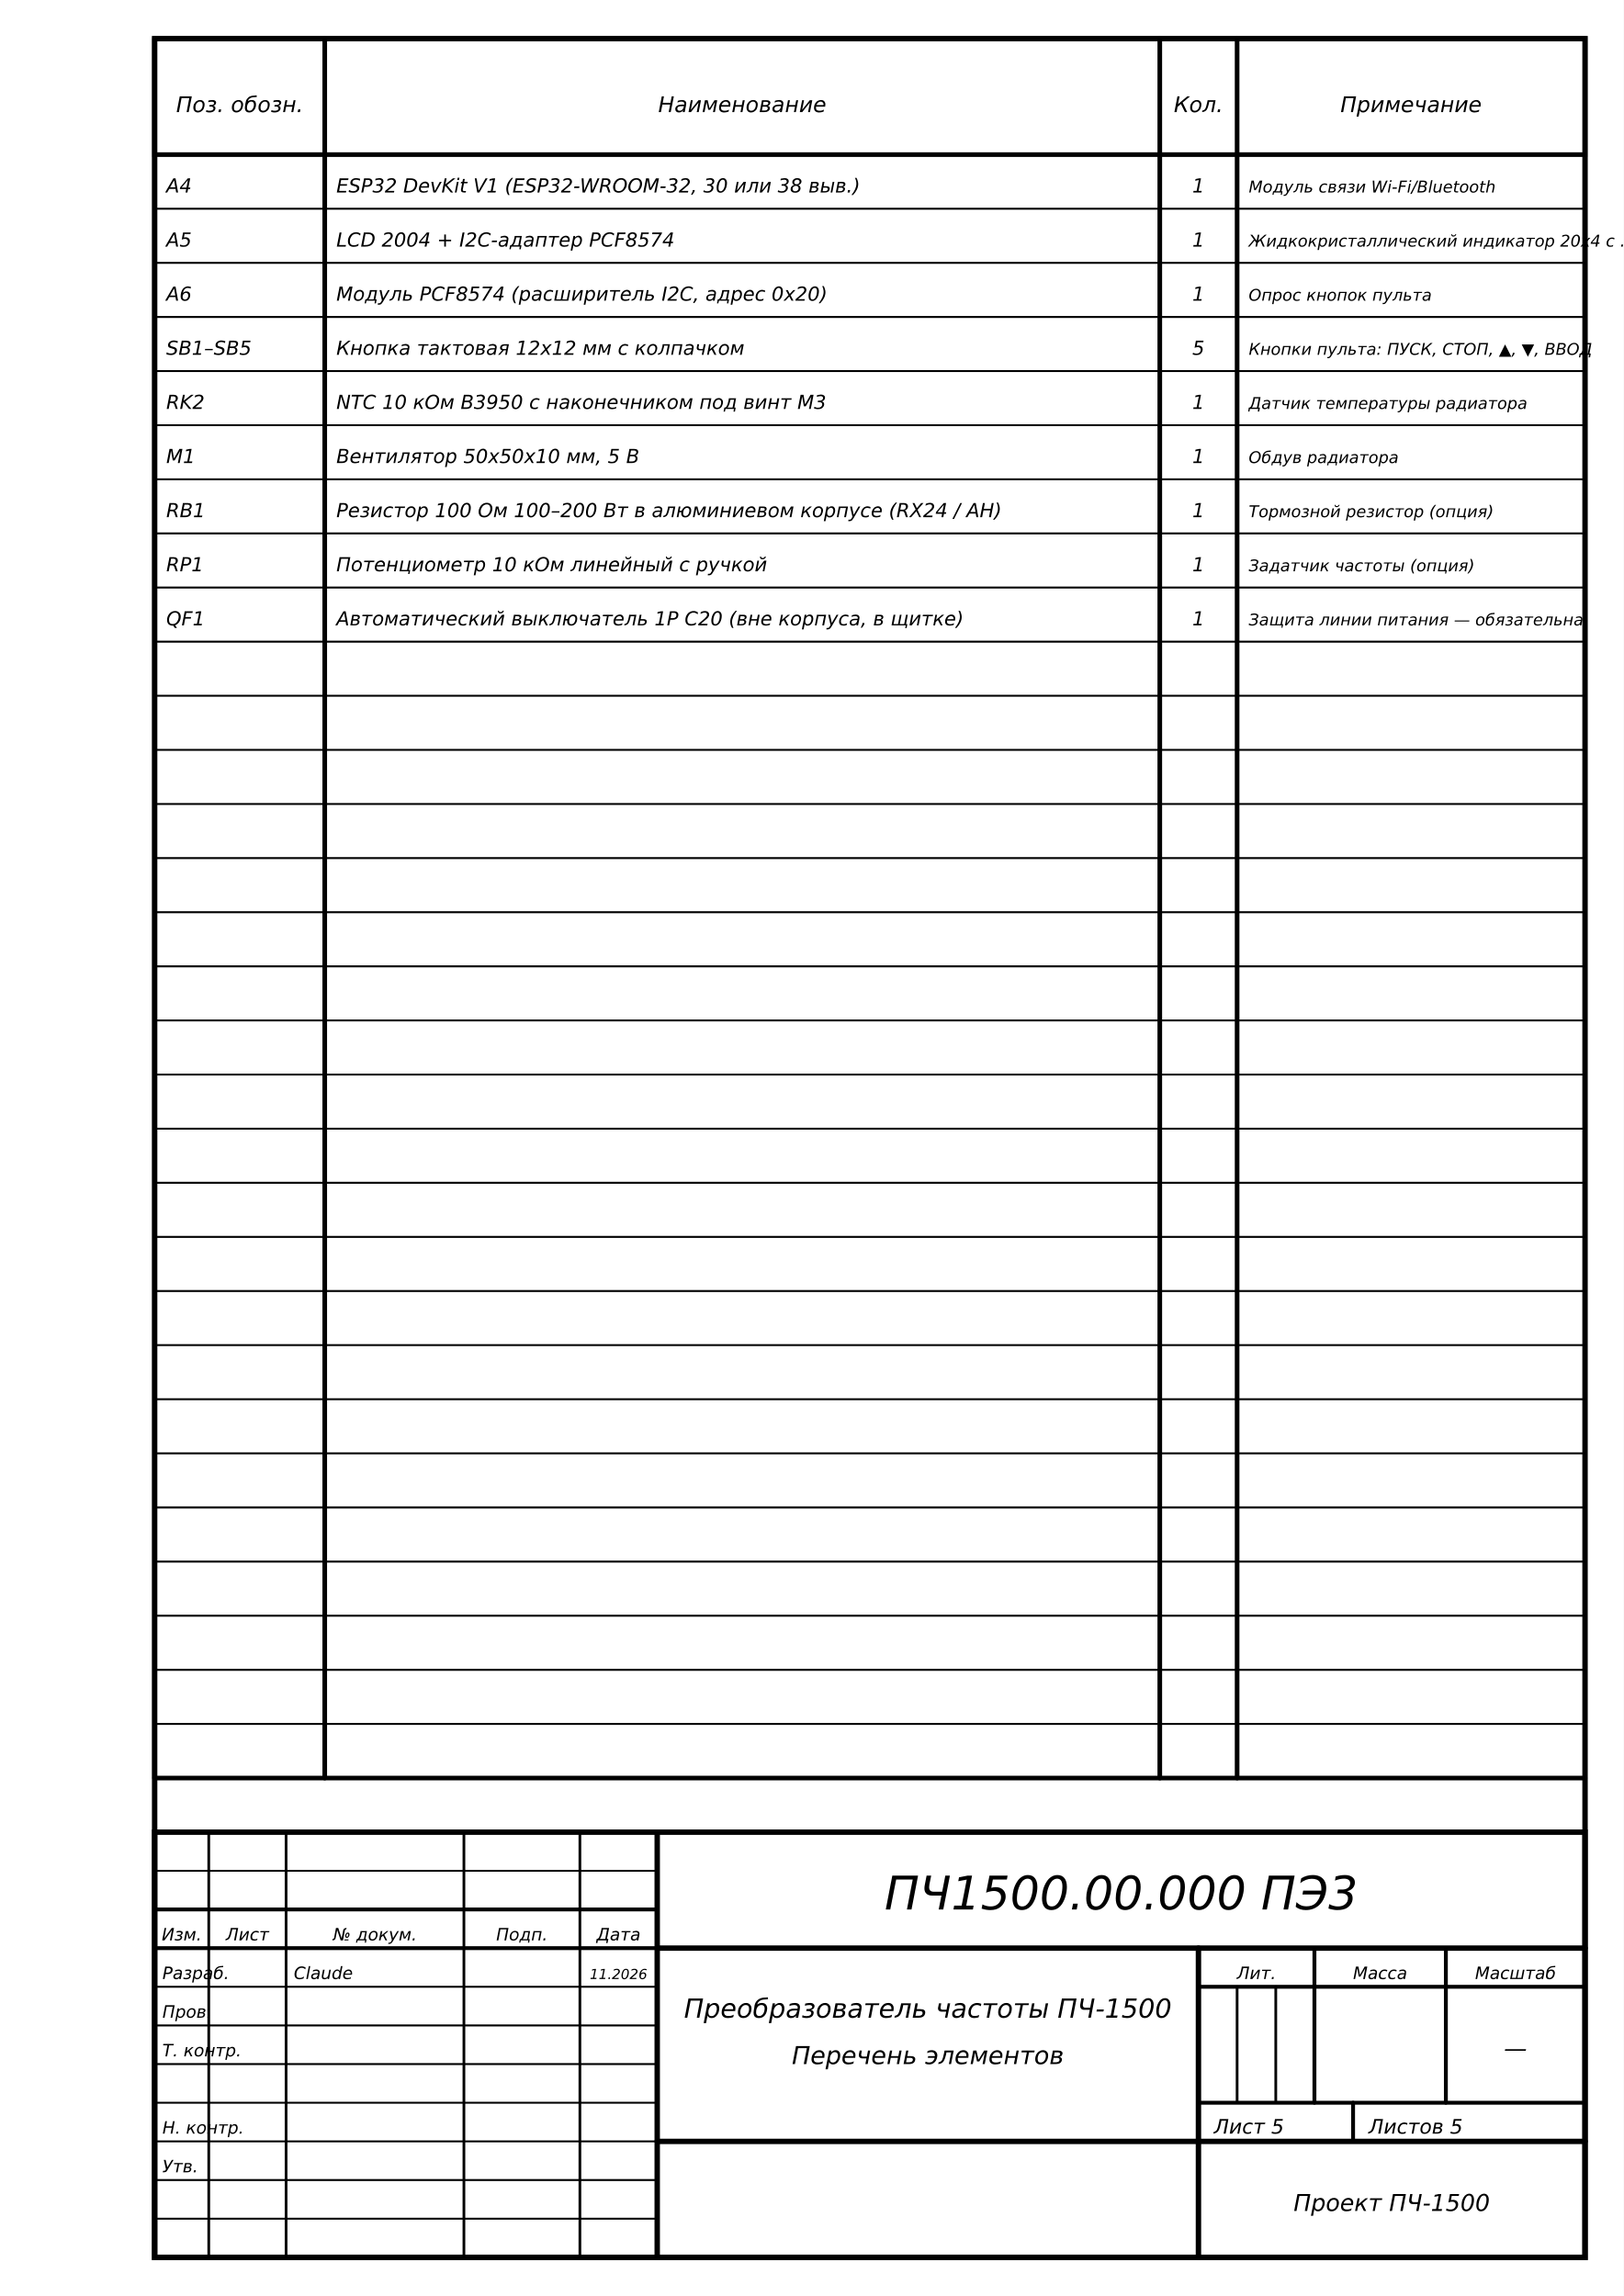
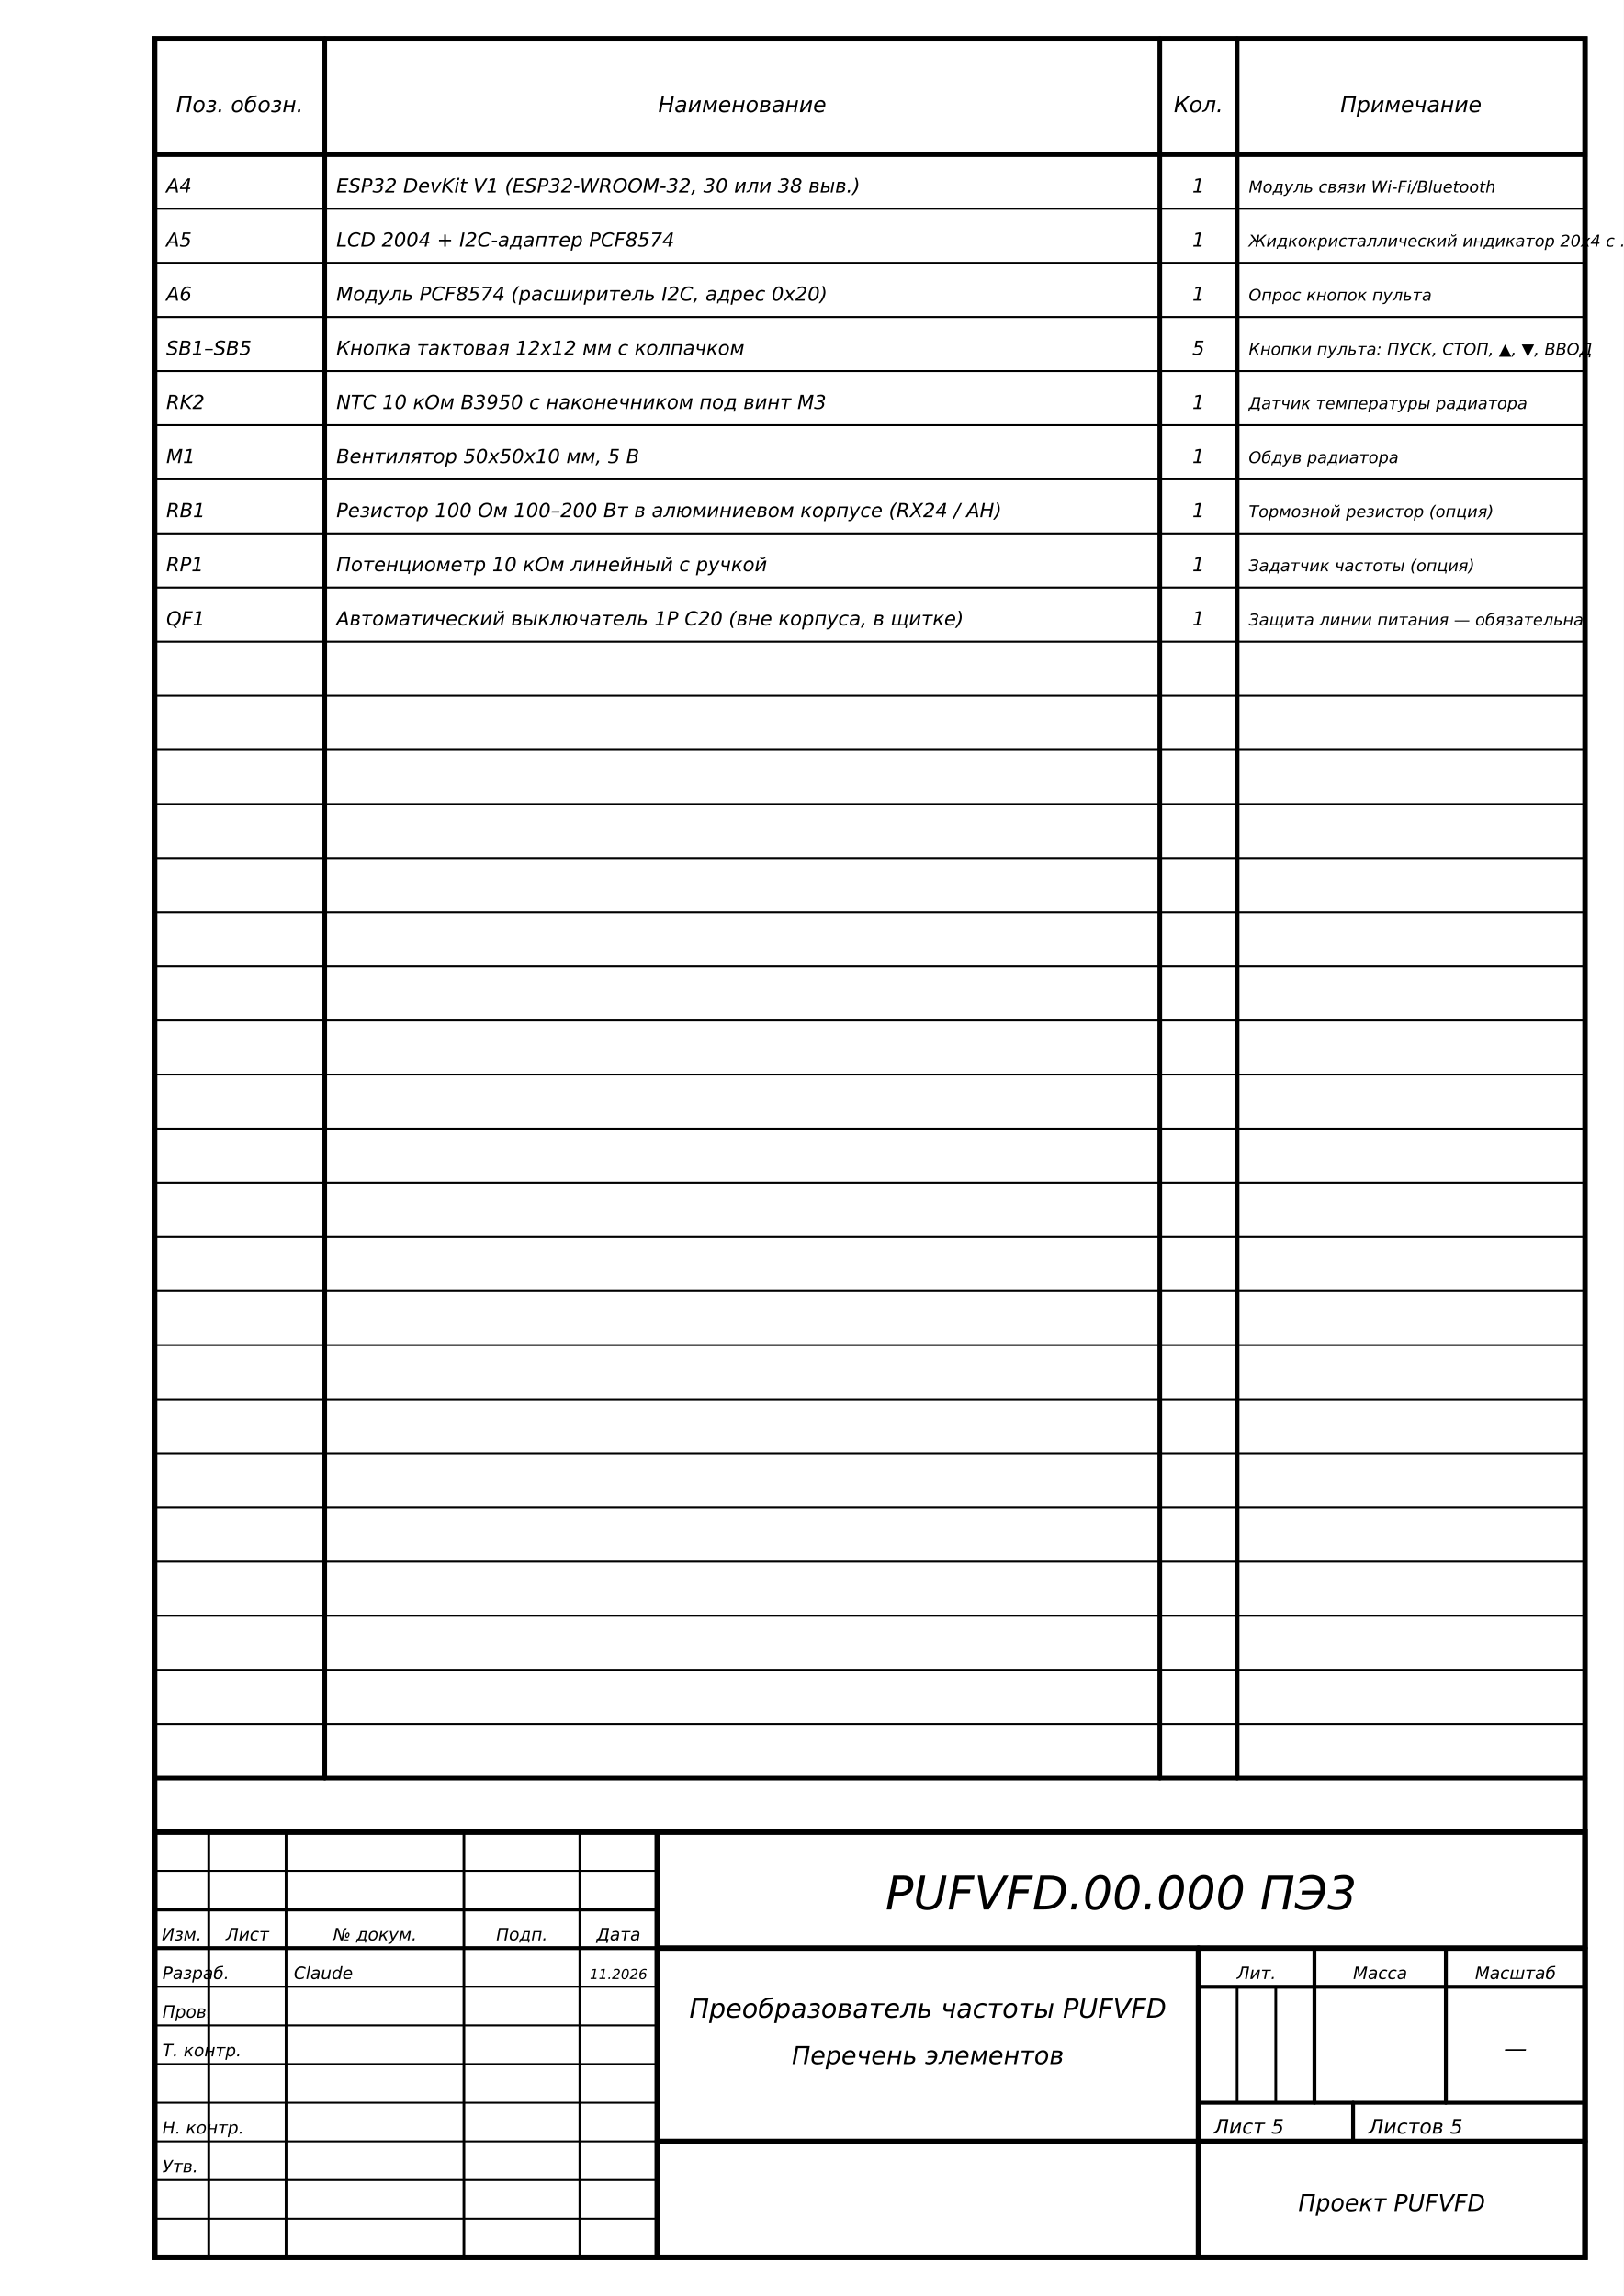
<svg xmlns="http://www.w3.org/2000/svg" viewBox="0 0 210.0 297.0" width="210.0mm" height="297.0mm">
  <rect width="210.0" height="297.0" fill="#fff" />
  <rect x="20.00" y="5.00" width="185.00" height="287.00" fill="none" stroke="#000" stroke-width="0.7" />
  <rect x="20.00" y="237.00" width="185.00" height="55.00" fill="none" stroke="#000" stroke-width="0.7" />
  <line x1="27.00" y1="237.00" x2="27.00" y2="292.00" stroke="#000" stroke-width="0.35" stroke-linecap="round" />
  <line x1="37.00" y1="237.00" x2="37.00" y2="292.00" stroke="#000" stroke-width="0.35" stroke-linecap="round" />
  <line x1="60.00" y1="237.00" x2="60.00" y2="292.00" stroke="#000" stroke-width="0.35" stroke-linecap="round" />
  <line x1="75.00" y1="237.00" x2="75.00" y2="292.00" stroke="#000" stroke-width="0.35" stroke-linecap="round" />
  <line x1="85.00" y1="237.00" x2="85.00" y2="292.00" stroke="#000" stroke-width="0.5" stroke-linecap="round" />
  <line x1="85.00" y1="237.00" x2="85.00" y2="292.00" stroke="#000" stroke-width="0.7" stroke-linecap="round" />
  <line x1="20.00" y1="242.00" x2="85.00" y2="242.00" stroke="#000" stroke-width="0.25" stroke-linecap="round" />
  <line x1="20.00" y1="247.00" x2="85.00" y2="247.00" stroke="#000" stroke-width="0.5" stroke-linecap="round" />
  <line x1="20.00" y1="252.00" x2="85.00" y2="252.00" stroke="#000" stroke-width="0.5" stroke-linecap="round" />
  <line x1="20.00" y1="257.00" x2="85.00" y2="257.00" stroke="#000" stroke-width="0.25" stroke-linecap="round" />
  <line x1="20.00" y1="262.00" x2="85.00" y2="262.00" stroke="#000" stroke-width="0.25" stroke-linecap="round" />
  <line x1="20.00" y1="267.00" x2="85.00" y2="267.00" stroke="#000" stroke-width="0.25" stroke-linecap="round" />
  <line x1="20.00" y1="272.00" x2="85.00" y2="272.00" stroke="#000" stroke-width="0.25" stroke-linecap="round" />
  <line x1="20.00" y1="277.00" x2="85.00" y2="277.00" stroke="#000" stroke-width="0.25" stroke-linecap="round" />
  <line x1="20.00" y1="282.00" x2="85.00" y2="282.00" stroke="#000" stroke-width="0.25" stroke-linecap="round" />
  <line x1="20.00" y1="287.00" x2="85.00" y2="287.00" stroke="#000" stroke-width="0.25" stroke-linecap="round" />
  <line x1="85.00" y1="252.00" x2="205.00" y2="252.00" stroke="#000" stroke-width="0.7" stroke-linecap="round" />
  <line x1="85.00" y1="277.00" x2="205.00" y2="277.00" stroke="#000" stroke-width="0.7" stroke-linecap="round" />
  <line x1="155.00" y1="252.00" x2="155.00" y2="292.00" stroke="#000" stroke-width="0.7" stroke-linecap="round" />
  <line x1="155.00" y1="257.00" x2="205.00" y2="257.00" stroke="#000" stroke-width="0.5" stroke-linecap="round" />
  <line x1="155.00" y1="272.00" x2="205.00" y2="272.00" stroke="#000" stroke-width="0.5" stroke-linecap="round" />
  <line x1="170.00" y1="252.00" x2="170.00" y2="272.00" stroke="#000" stroke-width="0.5" stroke-linecap="round" />
  <line x1="187.00" y1="252.00" x2="187.00" y2="272.00" stroke="#000" stroke-width="0.5" stroke-linecap="round" />
  <line x1="160.00" y1="257.00" x2="160.00" y2="272.00" stroke="#000" stroke-width="0.35" stroke-linecap="round" />
  <line x1="165.00" y1="257.00" x2="165.00" y2="272.00" stroke="#000" stroke-width="0.35" stroke-linecap="round" />
  <line x1="175.00" y1="272.00" x2="175.00" y2="277.00" stroke="#000" stroke-width="0.5" stroke-linecap="round" />
  <text x="23.50" y="251.00" font-size="2.2" text-anchor="middle" font-family="DejaVu Sans,Arial,sans-serif" font-style="italic">Изм.</text>
  <text x="32.00" y="251.00" font-size="2.2" text-anchor="middle" font-family="DejaVu Sans,Arial,sans-serif" font-style="italic">Лист</text>
  <text x="48.50" y="251.00" font-size="2.2" text-anchor="middle" font-family="DejaVu Sans,Arial,sans-serif" font-style="italic">№ докум.</text>
  <text x="67.50" y="251.00" font-size="2.2" text-anchor="middle" font-family="DejaVu Sans,Arial,sans-serif" font-style="italic">Подп.</text>
  <text x="80.00" y="251.00" font-size="2.2" text-anchor="middle" font-family="DejaVu Sans,Arial,sans-serif" font-style="italic">Дата</text>
  <text x="21.00" y="256.00" font-size="2.2" text-anchor="start" font-family="DejaVu Sans,Arial,sans-serif" font-style="italic">Разраб.</text>
  <text x="38.00" y="256.00" font-size="2.2" text-anchor="start" font-family="DejaVu Sans,Arial,sans-serif" font-style="italic">Claude</text>
  <text x="21.00" y="261.00" font-size="2.2" text-anchor="start" font-family="DejaVu Sans,Arial,sans-serif" font-style="italic">Пров.</text>
  <text x="38.00" y="261.00" font-size="2.2" text-anchor="start" font-family="DejaVu Sans,Arial,sans-serif" font-style="italic" />
  <text x="21.00" y="266.00" font-size="2.2" text-anchor="start" font-family="DejaVu Sans,Arial,sans-serif" font-style="italic">Т. контр.</text>
  <text x="38.00" y="266.00" font-size="2.2" text-anchor="start" font-family="DejaVu Sans,Arial,sans-serif" font-style="italic" />
  <text x="21.00" y="271.00" font-size="2.2" text-anchor="start" font-family="DejaVu Sans,Arial,sans-serif" font-style="italic" />
  <text x="38.00" y="271.00" font-size="2.2" text-anchor="start" font-family="DejaVu Sans,Arial,sans-serif" font-style="italic" />
  <text x="21.00" y="276.00" font-size="2.2" text-anchor="start" font-family="DejaVu Sans,Arial,sans-serif" font-style="italic">Н. контр.</text>
  <text x="38.00" y="276.00" font-size="2.2" text-anchor="start" font-family="DejaVu Sans,Arial,sans-serif" font-style="italic" />
  <text x="21.00" y="281.00" font-size="2.2" text-anchor="start" font-family="DejaVu Sans,Arial,sans-serif" font-style="italic">Утв.</text>
  <text x="38.00" y="281.00" font-size="2.2" text-anchor="start" font-family="DejaVu Sans,Arial,sans-serif" font-style="italic" />
  <text x="80.00" y="256.00" font-size="1.8" text-anchor="middle" font-family="DejaVu Sans,Arial,sans-serif" font-style="italic">11.2026</text>
-   <text x="145.00" y="247.00" font-size="6" text-anchor="middle" font-family="DejaVu Sans,Arial,sans-serif" font-style="italic">ПЧ1500.00.000 ПЭ3</text>
-   <text x="120.00" y="261.00" font-size="3.4" text-anchor="middle" font-family="DejaVu Sans,Arial,sans-serif" font-style="italic">Преобразователь частоты ПЧ-1500</text>
+   <text x="145.00" y="247.00" font-size="6" text-anchor="middle" font-family="DejaVu Sans,Arial,sans-serif" font-style="italic">PUFVFD.00.000 ПЭ3</text>
+   <text x="120.00" y="261.00" font-size="3.4" text-anchor="middle" font-family="DejaVu Sans,Arial,sans-serif" font-style="italic">Преобразователь частоты PUFVFD</text>
  <text x="120.00" y="267.00" font-size="3.2" text-anchor="middle" font-family="DejaVu Sans,Arial,sans-serif" font-style="italic">Перечень элементов</text>
  <text x="162.50" y="256.00" font-size="2.2" text-anchor="middle" font-family="DejaVu Sans,Arial,sans-serif" font-style="italic">Лит.</text>
  <text x="178.50" y="256.00" font-size="2.2" text-anchor="middle" font-family="DejaVu Sans,Arial,sans-serif" font-style="italic">Масса</text>
  <text x="196.00" y="256.00" font-size="2.2" text-anchor="middle" font-family="DejaVu Sans,Arial,sans-serif" font-style="italic">Масштаб</text>
  <text x="196.00" y="266.00" font-size="3" text-anchor="middle" font-family="DejaVu Sans,Arial,sans-serif" font-style="italic">—</text>
  <text x="157.00" y="276.00" font-size="2.6" text-anchor="start" font-family="DejaVu Sans,Arial,sans-serif" font-style="italic">Лист 5</text>
  <text x="177.00" y="276.00" font-size="2.6" text-anchor="start" font-family="DejaVu Sans,Arial,sans-serif" font-style="italic">Листов 5</text>
-   <text x="180.00" y="286.00" font-size="3" text-anchor="middle" font-family="DejaVu Sans,Arial,sans-serif" font-style="italic">Проект ПЧ-1500</text>
+   <text x="180.00" y="286.00" font-size="3" text-anchor="middle" font-family="DejaVu Sans,Arial,sans-serif" font-style="italic">Проект PUFVFD</text>
  <text x="25.00" y="12.00" font-size="4.2" text-anchor="start" font-family="DejaVu Sans,Arial,sans-serif" font-style="italic" font-weight="bold" />
  <rect x="20.00" y="5.00" width="185.00" height="15.00" fill="none" stroke="#000" stroke-width="0.6" />
  <line x1="20.00" y1="5.00" x2="20.00" y2="230.00" stroke="#000" stroke-width="0.6" stroke-linecap="round" />
  <text x="31.00" y="14.50" font-size="2.8" text-anchor="middle" font-family="DejaVu Sans,Arial,sans-serif" font-style="italic">Поз. обозн.</text>
  <line x1="42.00" y1="5.00" x2="42.00" y2="230.00" stroke="#000" stroke-width="0.6" stroke-linecap="round" />
  <text x="96.00" y="14.50" font-size="2.8" text-anchor="middle" font-family="DejaVu Sans,Arial,sans-serif" font-style="italic">Наименование</text>
  <line x1="150.00" y1="5.00" x2="150.00" y2="230.00" stroke="#000" stroke-width="0.6" stroke-linecap="round" />
  <text x="155.00" y="14.50" font-size="2.8" text-anchor="middle" font-family="DejaVu Sans,Arial,sans-serif" font-style="italic">Кол.</text>
  <line x1="160.00" y1="5.00" x2="160.00" y2="230.00" stroke="#000" stroke-width="0.6" stroke-linecap="round" />
  <text x="182.50" y="14.50" font-size="2.8" text-anchor="middle" font-family="DejaVu Sans,Arial,sans-serif" font-style="italic">Примечание</text>
  <line x1="20.00" y1="230.00" x2="205.00" y2="230.00" stroke="#000" stroke-width="0.6" stroke-linecap="round" />
  <line x1="20.00" y1="27.00" x2="205.00" y2="27.00" stroke="#000" stroke-width="0.25" stroke-linecap="round" />
  <text x="21.50" y="24.90" font-size="2.5" text-anchor="start" font-family="DejaVu Sans,Arial,sans-serif" font-style="italic">A4</text>
  <text x="43.50" y="24.90" font-size="2.5" text-anchor="start" font-family="DejaVu Sans,Arial,sans-serif" font-style="italic">ESP32 DevKit V1 (ESP32-WROOM-32, 30 или 38 выв.)</text>
  <text x="155.00" y="24.90" font-size="2.5" text-anchor="middle" font-family="DejaVu Sans,Arial,sans-serif" font-style="italic">1</text>
  <text x="161.50" y="24.90" font-size="2.1" text-anchor="start" font-family="DejaVu Sans,Arial,sans-serif" font-style="italic">Модуль связи Wi-Fi/Bluetooth</text>
  <line x1="20.00" y1="34.00" x2="205.00" y2="34.00" stroke="#000" stroke-width="0.25" stroke-linecap="round" />
  <text x="21.50" y="31.90" font-size="2.5" text-anchor="start" font-family="DejaVu Sans,Arial,sans-serif" font-style="italic">A5</text>
  <text x="43.50" y="31.90" font-size="2.5" text-anchor="start" font-family="DejaVu Sans,Arial,sans-serif" font-style="italic">LCD 2004 + I2C-адаптер PCF8574</text>
  <text x="155.00" y="31.90" font-size="2.5" text-anchor="middle" font-family="DejaVu Sans,Arial,sans-serif" font-style="italic">1</text>
  <text x="161.50" y="31.90" font-size="2.1" text-anchor="start" font-family="DejaVu Sans,Arial,sans-serif" font-style="italic">Жидкокристаллический индикатор 20x4 с …</text>
  <line x1="20.00" y1="41.00" x2="205.00" y2="41.00" stroke="#000" stroke-width="0.25" stroke-linecap="round" />
  <text x="21.50" y="38.90" font-size="2.5" text-anchor="start" font-family="DejaVu Sans,Arial,sans-serif" font-style="italic">A6</text>
  <text x="43.50" y="38.90" font-size="2.5" text-anchor="start" font-family="DejaVu Sans,Arial,sans-serif" font-style="italic">Модуль PCF8574 (расширитель I2C, адрес 0x20)</text>
  <text x="155.00" y="38.90" font-size="2.5" text-anchor="middle" font-family="DejaVu Sans,Arial,sans-serif" font-style="italic">1</text>
  <text x="161.50" y="38.90" font-size="2.1" text-anchor="start" font-family="DejaVu Sans,Arial,sans-serif" font-style="italic">Опрос кнопок пульта</text>
  <line x1="20.00" y1="48.00" x2="205.00" y2="48.00" stroke="#000" stroke-width="0.25" stroke-linecap="round" />
  <text x="21.50" y="45.90" font-size="2.5" text-anchor="start" font-family="DejaVu Sans,Arial,sans-serif" font-style="italic">SB1–SB5</text>
  <text x="43.50" y="45.90" font-size="2.5" text-anchor="start" font-family="DejaVu Sans,Arial,sans-serif" font-style="italic">Кнопка тактовая 12x12 мм с колпачком</text>
  <text x="155.00" y="45.90" font-size="2.5" text-anchor="middle" font-family="DejaVu Sans,Arial,sans-serif" font-style="italic">5</text>
  <text x="161.50" y="45.90" font-size="2.1" text-anchor="start" font-family="DejaVu Sans,Arial,sans-serif" font-style="italic">Кнопки пульта: ПУСК, СТОП, ▲, ▼, ВВОД</text>
  <line x1="20.00" y1="55.00" x2="205.00" y2="55.00" stroke="#000" stroke-width="0.25" stroke-linecap="round" />
  <text x="21.50" y="52.90" font-size="2.5" text-anchor="start" font-family="DejaVu Sans,Arial,sans-serif" font-style="italic">RK2</text>
  <text x="43.50" y="52.90" font-size="2.5" text-anchor="start" font-family="DejaVu Sans,Arial,sans-serif" font-style="italic">NTC 10 кОм B3950 с наконечником под винт М3</text>
  <text x="155.00" y="52.90" font-size="2.5" text-anchor="middle" font-family="DejaVu Sans,Arial,sans-serif" font-style="italic">1</text>
  <text x="161.50" y="52.90" font-size="2.1" text-anchor="start" font-family="DejaVu Sans,Arial,sans-serif" font-style="italic">Датчик температуры радиатора</text>
  <line x1="20.00" y1="62.00" x2="205.00" y2="62.00" stroke="#000" stroke-width="0.25" stroke-linecap="round" />
  <text x="21.50" y="59.90" font-size="2.5" text-anchor="start" font-family="DejaVu Sans,Arial,sans-serif" font-style="italic">M1</text>
  <text x="43.50" y="59.90" font-size="2.5" text-anchor="start" font-family="DejaVu Sans,Arial,sans-serif" font-style="italic">Вентилятор 50x50x10 мм, 5 В</text>
  <text x="155.00" y="59.90" font-size="2.5" text-anchor="middle" font-family="DejaVu Sans,Arial,sans-serif" font-style="italic">1</text>
  <text x="161.50" y="59.90" font-size="2.1" text-anchor="start" font-family="DejaVu Sans,Arial,sans-serif" font-style="italic">Обдув радиатора</text>
  <line x1="20.00" y1="69.00" x2="205.00" y2="69.00" stroke="#000" stroke-width="0.25" stroke-linecap="round" />
  <text x="21.50" y="66.90" font-size="2.5" text-anchor="start" font-family="DejaVu Sans,Arial,sans-serif" font-style="italic">RB1</text>
  <text x="43.50" y="66.90" font-size="2.5" text-anchor="start" font-family="DejaVu Sans,Arial,sans-serif" font-style="italic">Резистор 100 Ом 100–200 Вт в алюминиевом корпусе (RX24 / AH)</text>
  <text x="155.00" y="66.90" font-size="2.5" text-anchor="middle" font-family="DejaVu Sans,Arial,sans-serif" font-style="italic">1</text>
  <text x="161.50" y="66.90" font-size="2.1" text-anchor="start" font-family="DejaVu Sans,Arial,sans-serif" font-style="italic">Тормозной резистор (опция)</text>
  <line x1="20.00" y1="76.00" x2="205.00" y2="76.00" stroke="#000" stroke-width="0.25" stroke-linecap="round" />
  <text x="21.50" y="73.90" font-size="2.5" text-anchor="start" font-family="DejaVu Sans,Arial,sans-serif" font-style="italic">RP1</text>
  <text x="43.50" y="73.90" font-size="2.5" text-anchor="start" font-family="DejaVu Sans,Arial,sans-serif" font-style="italic">Потенциометр 10 кОм линейный с ручкой</text>
  <text x="155.00" y="73.90" font-size="2.5" text-anchor="middle" font-family="DejaVu Sans,Arial,sans-serif" font-style="italic">1</text>
  <text x="161.50" y="73.90" font-size="2.1" text-anchor="start" font-family="DejaVu Sans,Arial,sans-serif" font-style="italic">Задатчик частоты (опция)</text>
  <line x1="20.00" y1="83.00" x2="205.00" y2="83.00" stroke="#000" stroke-width="0.25" stroke-linecap="round" />
  <text x="21.50" y="80.90" font-size="2.5" text-anchor="start" font-family="DejaVu Sans,Arial,sans-serif" font-style="italic">QF1</text>
  <text x="43.50" y="80.90" font-size="2.5" text-anchor="start" font-family="DejaVu Sans,Arial,sans-serif" font-style="italic">Автоматический выключатель 1P C20 (вне корпуса, в щитке)</text>
  <text x="155.00" y="80.90" font-size="2.5" text-anchor="middle" font-family="DejaVu Sans,Arial,sans-serif" font-style="italic">1</text>
  <text x="161.50" y="80.90" font-size="2.1" text-anchor="start" font-family="DejaVu Sans,Arial,sans-serif" font-style="italic">Защита линии питания — обязательна</text>
  <line x1="20.00" y1="90.00" x2="205.00" y2="90.00" stroke="#000" stroke-width="0.25" stroke-linecap="round" />
  <line x1="20.00" y1="97.00" x2="205.00" y2="97.00" stroke="#000" stroke-width="0.25" stroke-linecap="round" />
  <line x1="20.00" y1="104.00" x2="205.00" y2="104.00" stroke="#000" stroke-width="0.25" stroke-linecap="round" />
  <line x1="20.00" y1="111.00" x2="205.00" y2="111.00" stroke="#000" stroke-width="0.25" stroke-linecap="round" />
  <line x1="20.00" y1="118.00" x2="205.00" y2="118.00" stroke="#000" stroke-width="0.25" stroke-linecap="round" />
  <line x1="20.00" y1="125.00" x2="205.00" y2="125.00" stroke="#000" stroke-width="0.25" stroke-linecap="round" />
  <line x1="20.00" y1="132.00" x2="205.00" y2="132.00" stroke="#000" stroke-width="0.25" stroke-linecap="round" />
  <line x1="20.00" y1="139.00" x2="205.00" y2="139.00" stroke="#000" stroke-width="0.25" stroke-linecap="round" />
  <line x1="20.00" y1="146.00" x2="205.00" y2="146.00" stroke="#000" stroke-width="0.25" stroke-linecap="round" />
  <line x1="20.00" y1="153.00" x2="205.00" y2="153.00" stroke="#000" stroke-width="0.25" stroke-linecap="round" />
  <line x1="20.00" y1="160.00" x2="205.00" y2="160.00" stroke="#000" stroke-width="0.25" stroke-linecap="round" />
  <line x1="20.00" y1="167.00" x2="205.00" y2="167.00" stroke="#000" stroke-width="0.25" stroke-linecap="round" />
  <line x1="20.00" y1="174.00" x2="205.00" y2="174.00" stroke="#000" stroke-width="0.25" stroke-linecap="round" />
  <line x1="20.00" y1="181.00" x2="205.00" y2="181.00" stroke="#000" stroke-width="0.25" stroke-linecap="round" />
  <line x1="20.00" y1="188.00" x2="205.00" y2="188.00" stroke="#000" stroke-width="0.25" stroke-linecap="round" />
  <line x1="20.00" y1="195.00" x2="205.00" y2="195.00" stroke="#000" stroke-width="0.25" stroke-linecap="round" />
  <line x1="20.00" y1="202.00" x2="205.00" y2="202.00" stroke="#000" stroke-width="0.25" stroke-linecap="round" />
  <line x1="20.00" y1="209.00" x2="205.00" y2="209.00" stroke="#000" stroke-width="0.25" stroke-linecap="round" />
  <line x1="20.00" y1="216.00" x2="205.00" y2="216.00" stroke="#000" stroke-width="0.25" stroke-linecap="round" />
  <line x1="20.00" y1="223.00" x2="205.00" y2="223.00" stroke="#000" stroke-width="0.25" stroke-linecap="round" />
  <line x1="20.00" y1="230.00" x2="205.00" y2="230.00" stroke="#000" stroke-width="0.25" stroke-linecap="round" />
</svg>
